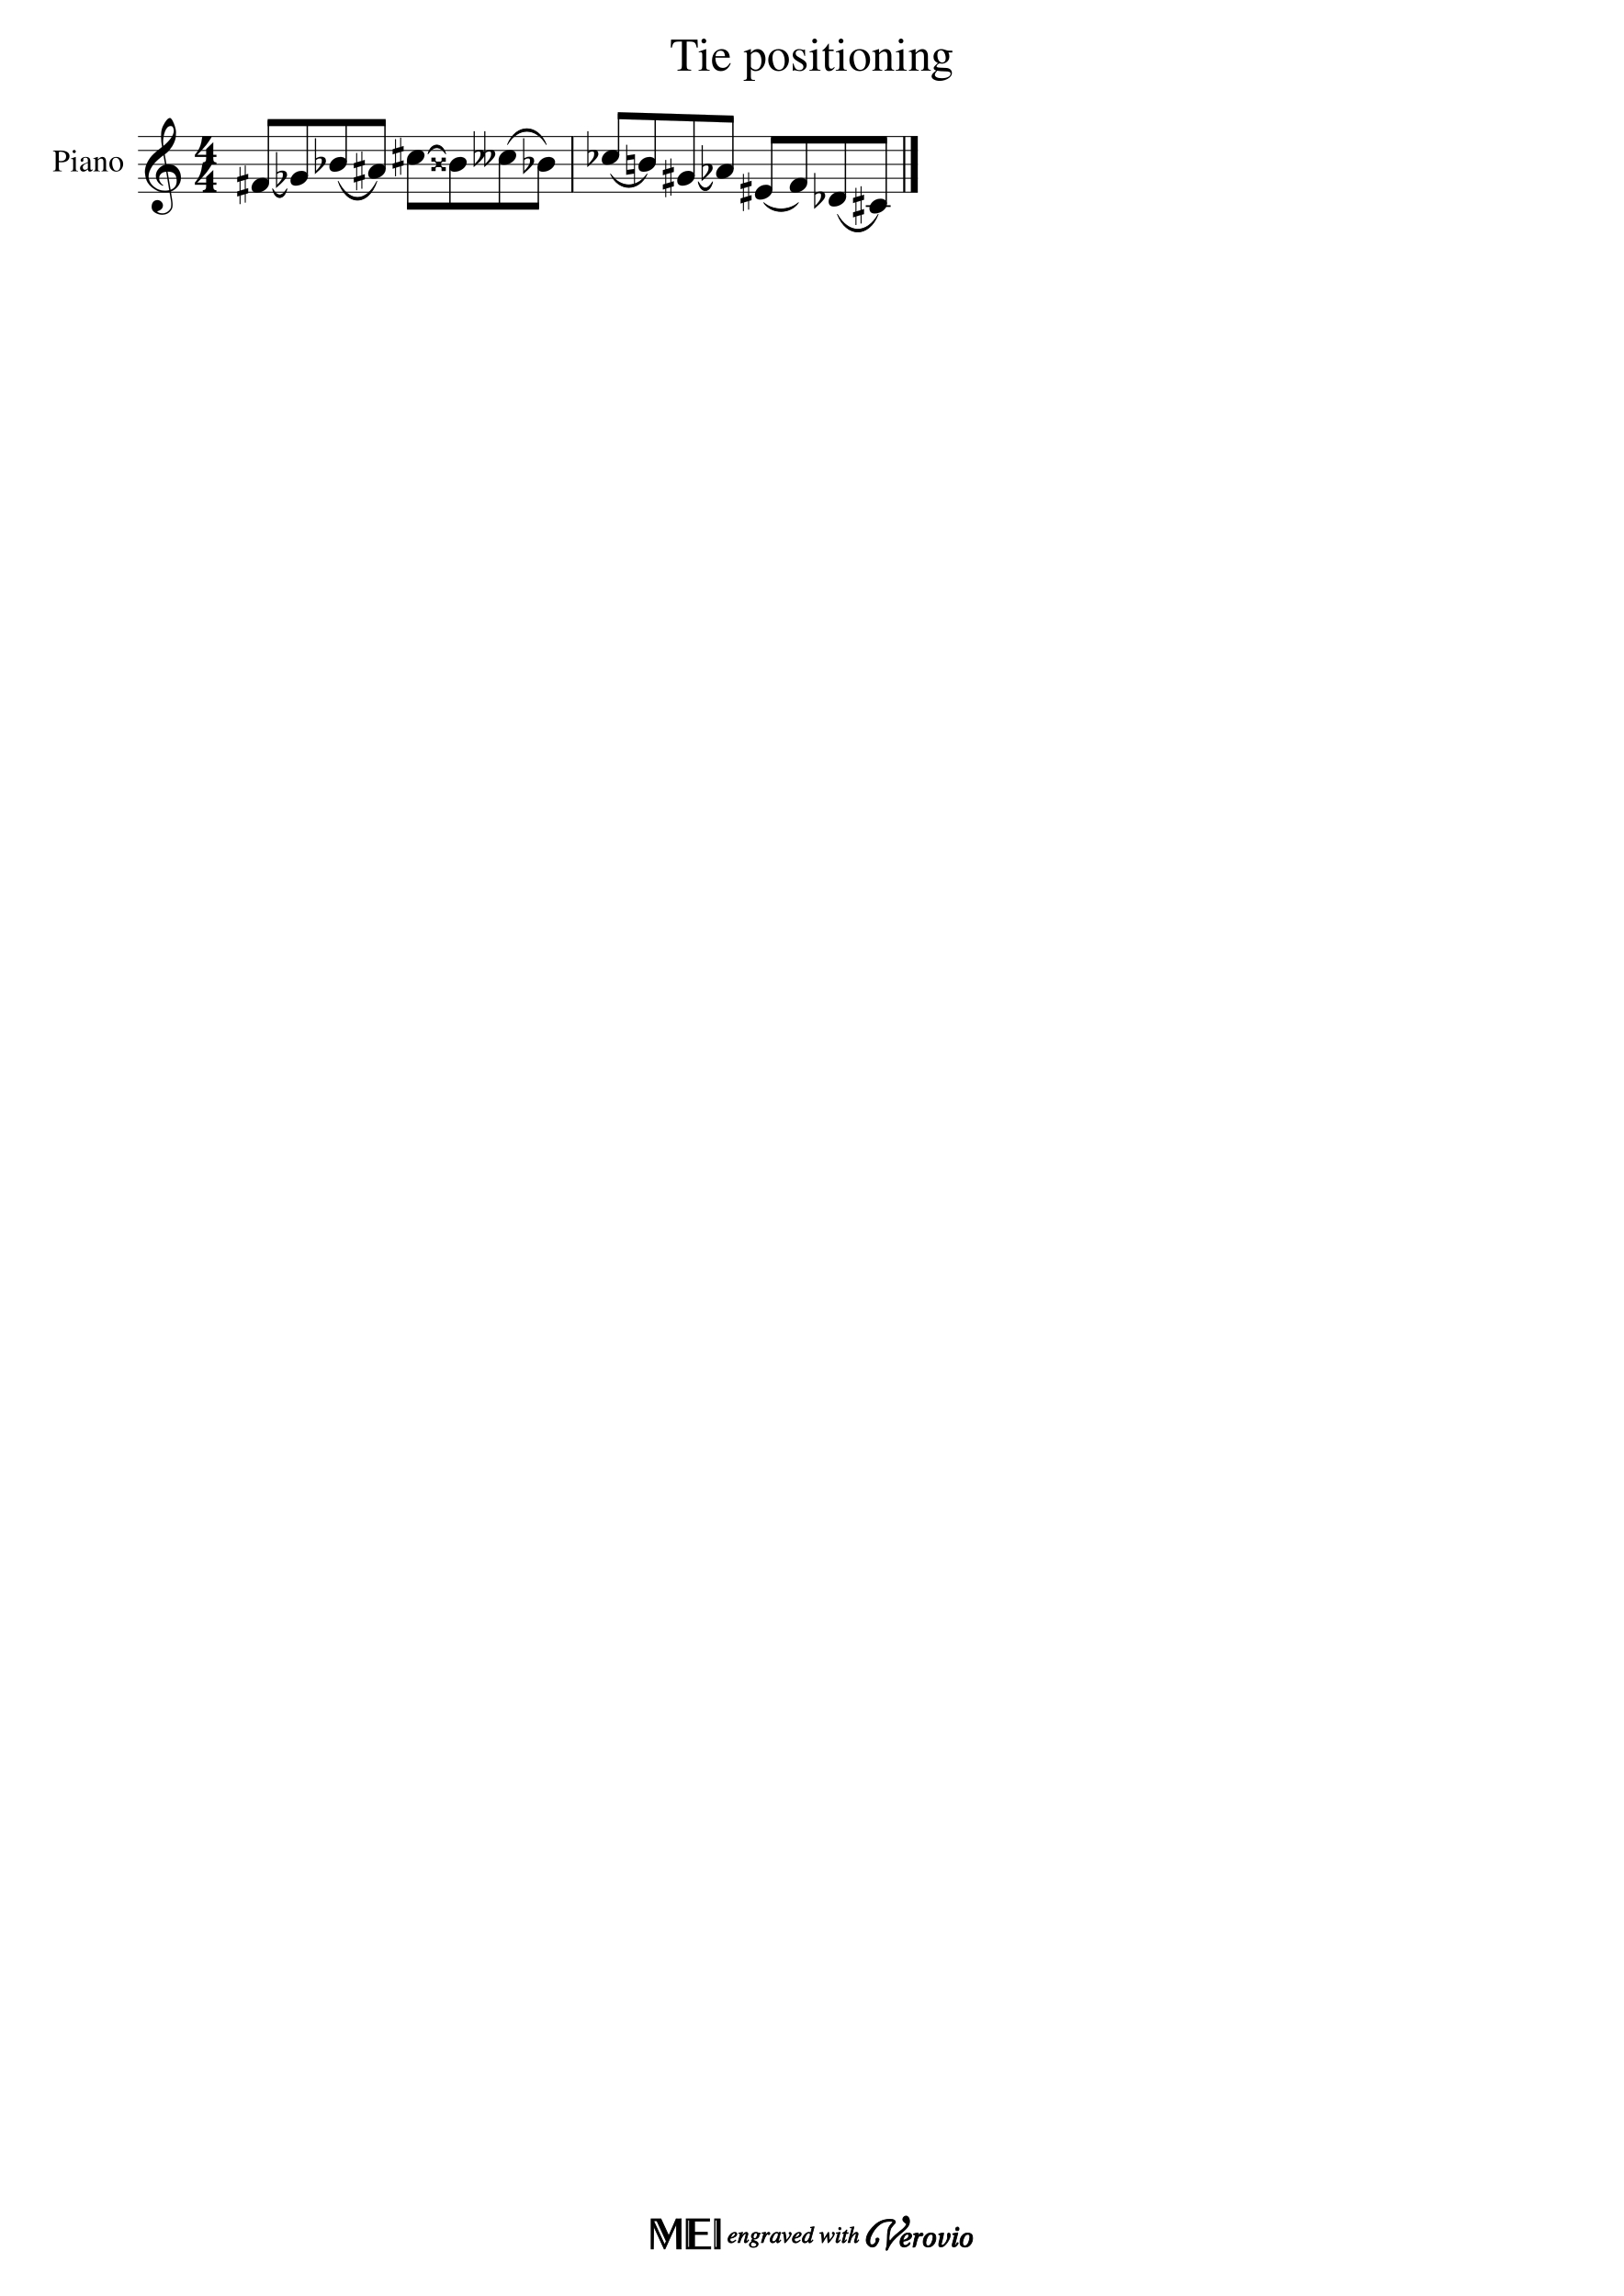
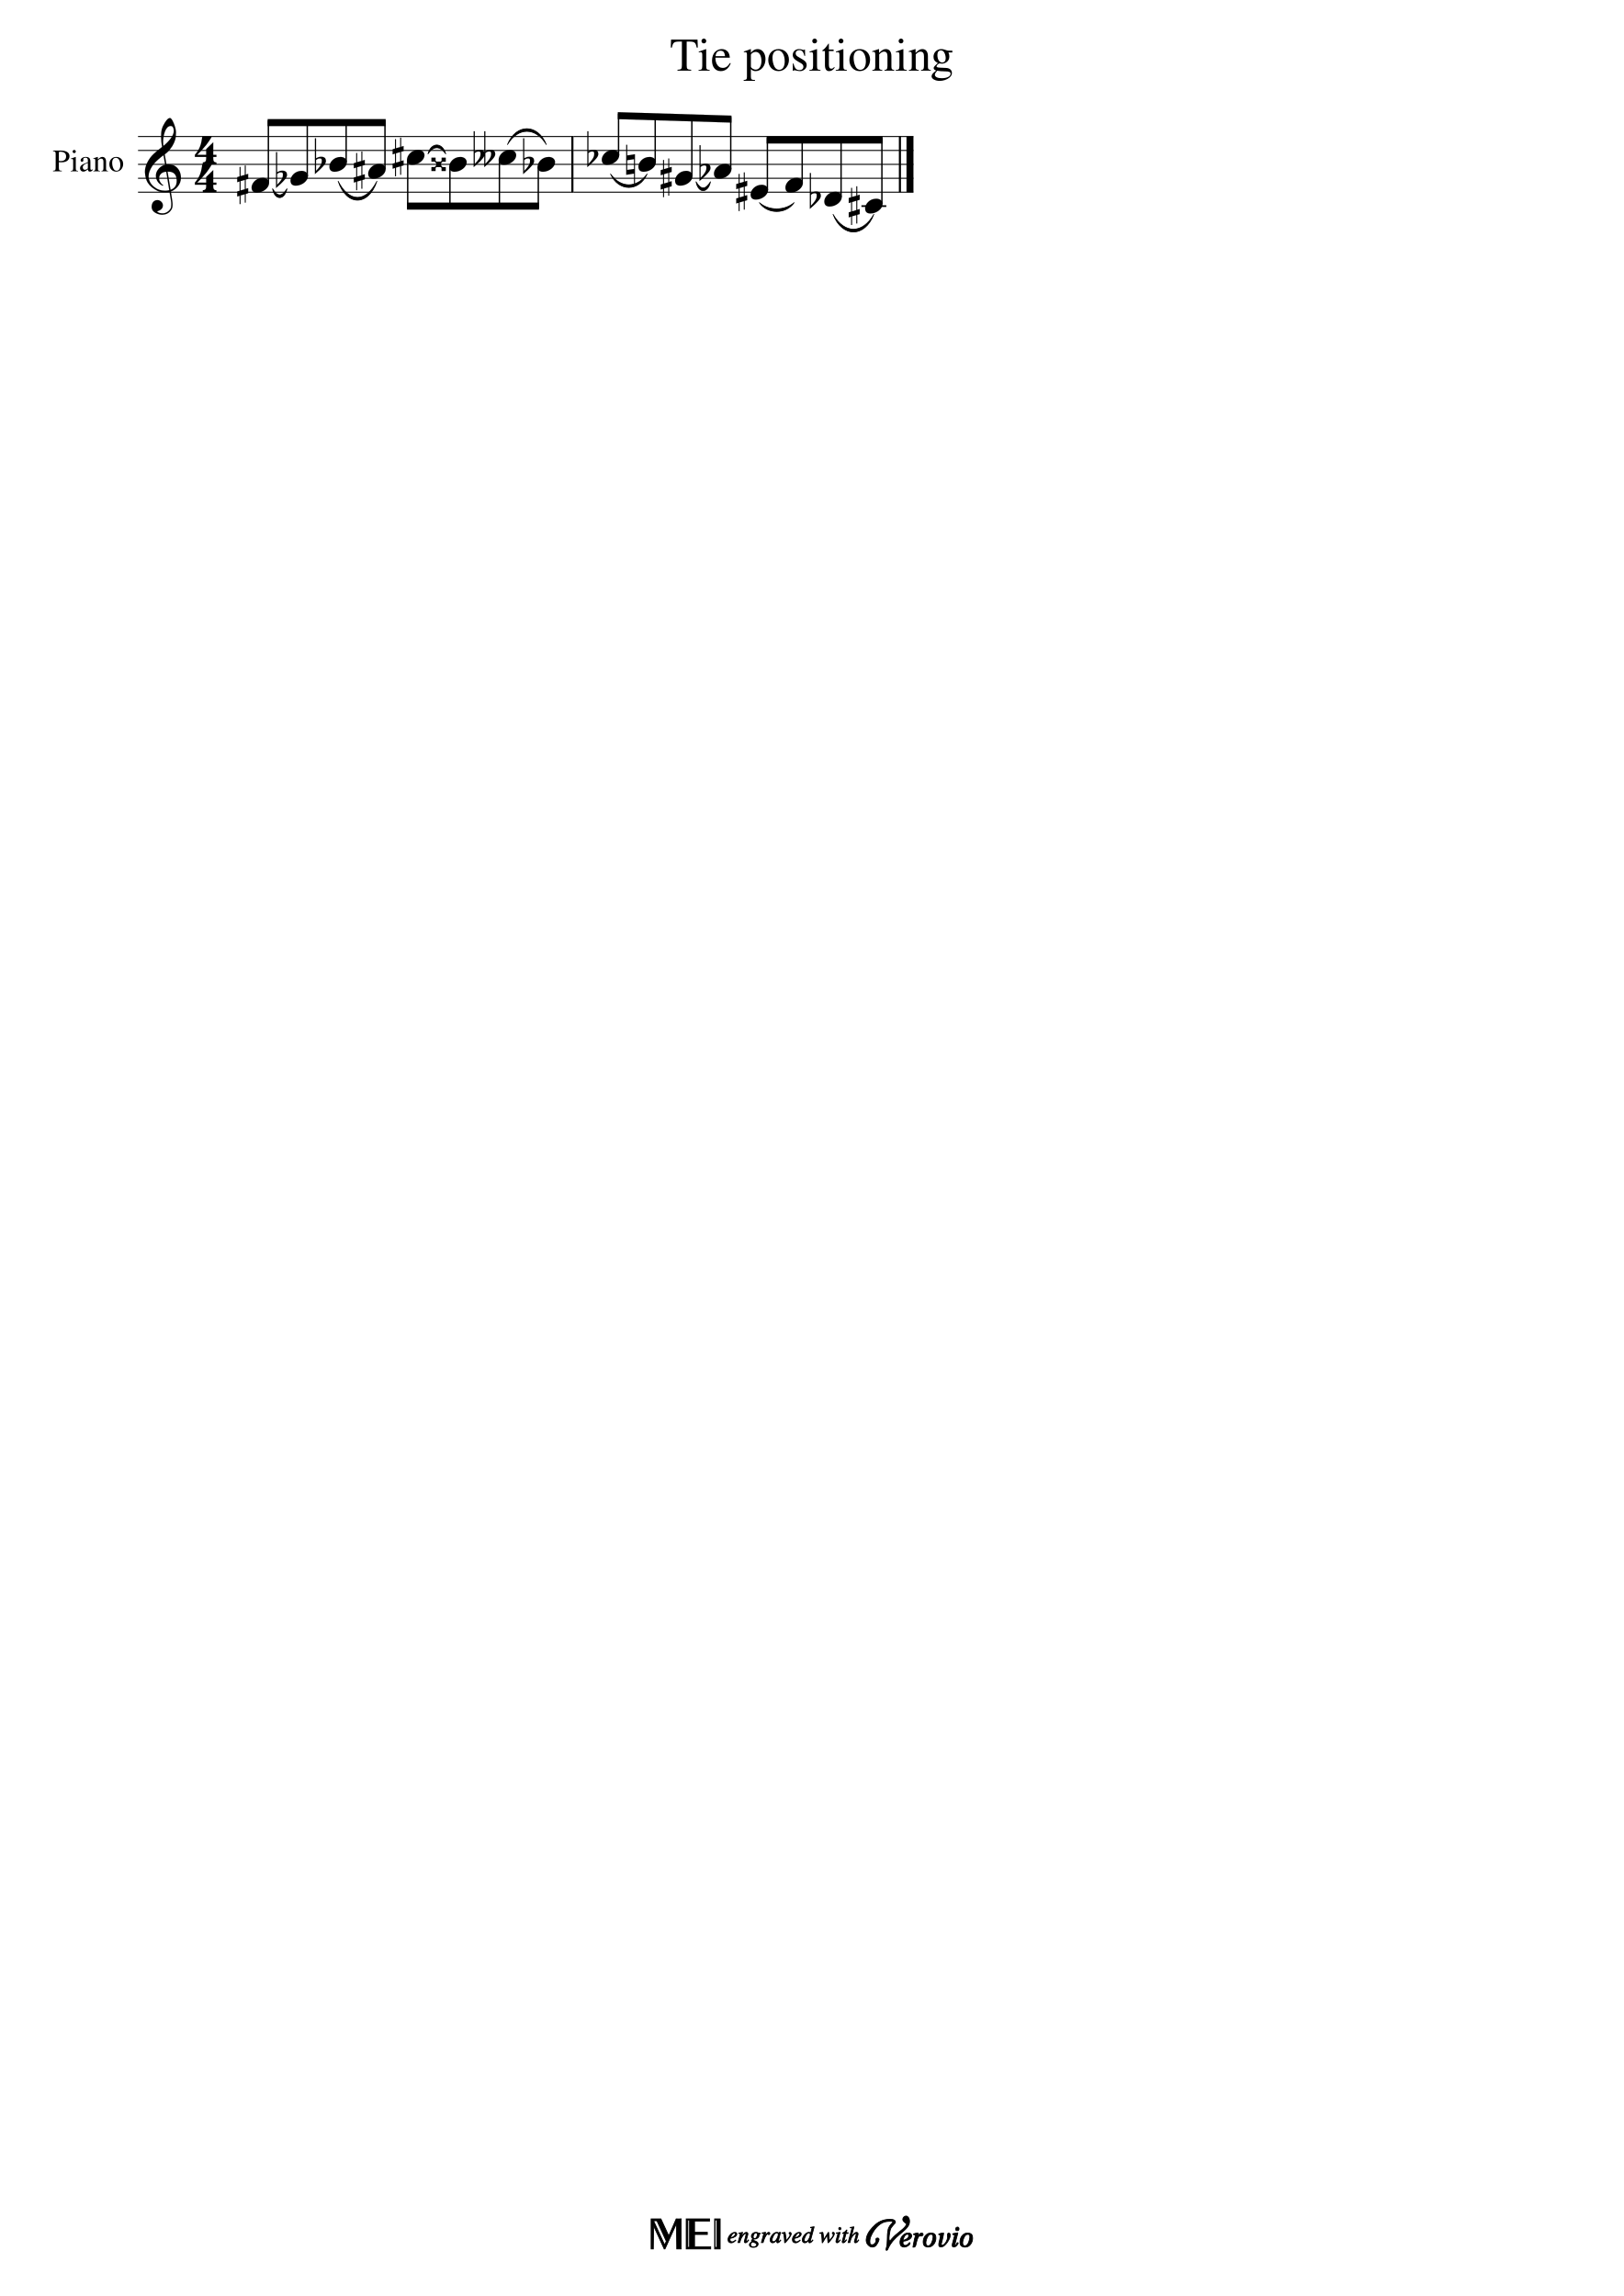
<svg xmlns="http://www.w3.org/2000/svg" xmlns:xlink="http://www.w3.org/1999/xlink" width="2100px" height="2970px" version="1.1" overflow="visible" id="docid">
  <defs>
    <g id="E050-docid">
      <path transform="scale(1,-1)" d="M441 -245c-23 -4 -48 -6 -76 -6c-59 0 -102 7 -130 20c-88 42 -150 93 -187 154c-26 44 -43 103 -48 176c0 6 -1 13 -1 19c0 54 15 111 45 170c29 57 65 106 110 148s96 85 153 127c-3 16 -8 46 -13 92c-4 43 -5 73 -5 89c0 117 16 172 69 257c34 54 64 82 89 82 c21 0 43 -30 69 -92s39 -115 41 -159v-15c0 -109 -21 -162 -67 -241c-13 -20 -63 -90 -98 -118c-13 -9 -25 -19 -37 -29l31 -181c8 1 18 2 28 2c58 0 102 -12 133 -35c59 -43 92 -104 98 -184c1 -7 1 -15 1 -22c0 -123 -87 -209 -181 -248c8 -57 17 -110 25 -162 c5 -31 6 -58 6 -80c0 -30 -5 -53 -14 -70c-35 -64 -88 -99 -158 -103c-5 0 -11 -1 -16 -1c-37 0 -72 10 -108 27c-50 24 -77 59 -80 105v11c0 29 7 55 20 76c18 28 45 42 79 44h6c49 0 93 -42 97 -87v-9c0 -51 -34 -86 -105 -106c17 -24 51 -36 102 -36c62 0 116 43 140 85 c9 16 13 41 13 74c0 20 -1 42 -5 67c-8 53 -18 106 -26 159zM461 939c-95 0 -135 -175 -135 -286c0 -24 2 -48 5 -71c50 39 92 82 127 128c40 53 60 100 60 140v8c-4 53 -22 81 -55 81h-2zM406 119l54 -326c73 25 110 78 110 161c0 7 0 15 -1 23c-7 95 -57 142 -151 142h-12 zM382 117c-72 -2 -128 -47 -128 -120v-7c2 -46 43 -99 75 -115c-3 -2 -7 -5 -10 -10c-70 33 -116 88 -123 172v11c0 68 44 126 88 159c23 17 49 29 78 36l-29 170c-21 -13 -52 -37 -92 -73c-50 -44 -86 -84 -109 -119c-45 -69 -67 -130 -67 -182v-13c5 -68 35 -127 93 -176 s125 -73 203 -73c25 0 50 3 75 9c-19 111 -36 221 -54 331z" />
    </g>
    <g id="E084-docid">
      <path transform="scale(1,-1)" d="M20 -78c84 97 114 180 134 329h170c-13 -32 -82 -132 -99 -151l-84 -97c-33 -36 -59 -63 -80 -81h162v102l127 123v-225h57v-39h-57v-34c0 -43 19 -65 57 -65v-34h-244v36c48 0 60 26 60 70v27h-203v39z" />
    </g>
    <g id="E0A4-docid">
      <path transform="scale(1,-1)" d="M0 -39c0 68 73 172 200 172c66 0 114 -37 114 -95c0 -84 -106 -171 -218 -171c-64 0 -96 30 -96 94z" />
    </g>
    <g id="E262-docid">
      <path transform="scale(1,-1)" d="M136 186v169h17v-164l44 14v-91l-44 -14v-165l44 12v-91l-44 -13v-155h-17v150l-76 -22v-155h-17v149l-43 -13v90l43 14v167l-43 -14v92l43 13v169h17v-163zM60 73v-167l76 22v168z" />
    </g>
    <g id="E260-docid">
      <path transform="scale(1,-1)" d="M20 110c32 16 54 27 93 27c26 0 35 -3 54 -13c13 -7 24 -20 27 -38l4 -25c0 -28 -16 -57 -45 -89c-23 -25 -39 -44 -65 -68l-88 -79v644h20v-359zM90 106c-32 0 -48 -10 -70 -29v-194c31 31 54 59 71 84c21 32 32 59 32 84c0 9 1 16 1 20c0 14 -3 21 -11 30l-8 3z" />
    </g>
    <g id="E263-docid">
      <path transform="scale(1,-1)" d="M0 120h74v-54l15 -17h79l15 16v55h74v-72h-59l-25 -28v-38l25 -32h59v-70h-75v55l-14 15h-80l-14 -15v-55h-74v72h60l26 30v38l-28 29h-58v71z" />
    </g>
    <g id="E264-docid">
      <path transform="scale(1,-1)" d="M280 106c-32 0 -48 -10 -70 -29v-194c31 31 54 59 71 84c21 32 32 59 32 84c1 9 1 16 1 20c0 14 -3 21 -11 30l-8 3zM113 137c38 0 65 -13 77 -41v373h20v-359c32 16 54 27 93 27c26 0 35 -3 54 -13c13 -7 24 -20 27 -38l4 -25c0 -28 -16 -57 -45 -89 c-23 -25 -39 -44 -65 -68l-88 -79v199c-12 -28 -46 -63 -67 -87c-9 -11 -21 -22 -35 -33l-88 -79v644h20v-359c32 16 54 27 93 27zM90 106c-32 0 -48 -10 -70 -29v-194c31 31 54 59 71 84c21 32 32 59 32 84c1 9 1 16 1 20c0 14 -3 21 -11 30l-8 3z" />
    </g>
    <g id="E261-docid">
      <path transform="scale(1,-1)" d="M0 -188v539h18v-191l139 22v-533h-17v186zM18 -100l122 17v176l-122 -19v-174z" />
    </g>
  </defs>
  <style type="text/css">#docid g.ending, #docid g.fing, #docid g.reh, #docid g.tempo {font-weight:bold;}#docid g.dir, #docid g.dynam, #docid g.mNum {font-style:italic;}#docid g.label {font-weight:normal;}#docid ellipse, #docid path, #docid polygon, #docid polyline, #docid rect {stroke:currentColor}</style>
  <svg class="definition-scale" color="black" font-family="Times, serif" viewBox="0 0 21000 29700">
    <g class="page-margin" transform="translate(500, 500)">
      <g id="iJ6YNS9" class="mdiv pageMilestone" />
      <g id="j6ERYJ7" class="score pageMilestone" />
      <g id="a1V2USSK" class="system">
        <g id="cJSUZ0B" class="label">
          <text x="1105" y="1716" text-anchor="end" font-size="0px">
            <tspan id="eOSR17D" class="text">
              <tspan font-size="405px">Piano</tspan>
            </tspan>
          </text>
        </g>
        <g id="c1IY1N0S" class="section systemMilestone" />
        <g id="t17CCI2Q" class="measure">
          <g id="u14YPAFV" class="staff">
            <path d="M1285 1266 L6916 1266" stroke-width="13" />
            <path d="M1285 1446 L6916 1446" stroke-width="13" />
            <path d="M1285 1626 L6916 1626" stroke-width="13" />
            <path d="M1285 1806 L6916 1806" stroke-width="13" />
            <path d="M1285 1986 L6916 1986" stroke-width="13" />
            <g id="q1F9ZY11" class="clef">
              <use xlink:href="#E050-docid" transform="translate(1375, 1806) scale(0.72, 0.72)" />
            </g>
            <g id="s12QRBAF" class="keySig" />
            <g id="u1MQLBW6" class="meterSig">
              <use xlink:href="#E084-docid" transform="translate(2006, 1446) scale(0.72, 0.72)" />
              <use xlink:href="#E084-docid" transform="translate(2006, 1806) scale(0.72, 0.72)" />
            </g>
            <g id="v1G2UCBM" class="layer">
              <g id="w1I5DK26" class="beam">
                <polygon points="2962,1041 4488,1041 4488,1131 2962,1131" />
                <g id="n2p0" class="note">
                  <g class="notehead">
                    <use xlink:href="#E0A4-docid" transform="translate(2754, 1896) scale(0.72, 0.72)" />
                  </g>
                  <g id="nDW87ZK" class="stem">
                    <path d="M2971 1868 L2971 1059" stroke-width="18" />
                  </g>
                  <g id="y16753K6" class="accid">
                    <use xlink:href="#E262-docid" transform="translate(2568, 1896) scale(0.72, 0.72)" />
                  </g>
                </g>
                <g id="n15j" class="note">
                  <g class="notehead">
                    <use xlink:href="#E0A4-docid" transform="translate(3257, 1806) scale(0.72, 0.72)" />
                  </g>
                  <g id="o1QUDUF9" class="stem">
                    <path d="M3474 1778 L3474 1059" stroke-width="18" />
                  </g>
                  <g id="a12WP67W" class="accid">
                    <use xlink:href="#E260-docid" transform="translate(3070, 1806) scale(0.72, 0.72)" />
                  </g>
                </g>
                <g id="new4" class="note">
                  <g class="notehead">
                    <use xlink:href="#E0A4-docid" transform="translate(3760, 1626) scale(0.72, 0.72)" />
                  </g>
                  <g id="p1YCXJ73" class="stem">
                    <path d="M3977 1598 L3977 1059" stroke-width="18" />
                  </g>
                  <g id="cNFAQML" class="accid">
                    <use xlink:href="#E260-docid" transform="translate(3573, 1626) scale(0.72, 0.72)" />
                  </g>
                </g>
                <g id="n61h" class="note">
                  <g class="notehead">
                    <use xlink:href="#E0A4-docid" transform="translate(4262, 1716) scale(0.72, 0.72)" />
                  </g>
                  <g id="q1XPOA9B" class="stem">
                    <path d="M4479 1688 L4479 1059" stroke-width="18" />
                  </g>
                  <g id="e36A7UB" class="accid">
                    <use xlink:href="#E262-docid" transform="translate(4076, 1716) scale(0.72, 0.72)" />
                  </g>
                </g>
              </g>
              <g id="fW4SW7P" class="beam">
                <polygon points="4764,2211 6471,2211 6471,2121 4764,2121" />
                <g id="n3xc" class="note">
                  <g class="notehead">
                    <use xlink:href="#E0A4-docid" transform="translate(4764, 1536) scale(0.72, 0.72)" />
                  </g>
                  <g id="rG2INEF" class="stem">
                    <path d="M4773 1564 L4773 2193" stroke-width="18" />
                  </g>
                  <g id="h11BYRB0" class="accid">
                    <use xlink:href="#E262-docid" transform="translate(4578, 1536) scale(0.72, 0.72)" />
                  </g>
                </g>
                <g id="nb1n" class="note">
                  <g class="notehead">
                    <use xlink:href="#E0A4-docid" transform="translate(5310, 1626) scale(0.72, 0.72)" />
                  </g>
                  <g id="sDC845L" class="stem">
                    <path d="M5319 1654 L5319 2193" stroke-width="18" />
                  </g>
                  <g id="j180F7IU" class="accid">
                    <use xlink:href="#E263-docid" transform="translate(5080, 1626) scale(0.72, 0.72)" />
                  </g>
                </g>
                <g id="negv" class="note">
                  <g class="notehead">
                    <use xlink:href="#E0A4-docid" transform="translate(5950, 1536) scale(0.72, 0.72)" />
                  </g>
                  <g id="t1W416P4" class="stem">
                    <path d="M5959 1564 L5959 2193" stroke-width="18" />
                  </g>
                  <g id="l168SLSU" class="accid">
                    <use xlink:href="#E264-docid" transform="translate(5626, 1536) scale(0.72, 0.72)" />
                  </g>
                </g>
                <g id="njs2" class="note">
                  <g class="notehead">
                    <use xlink:href="#E0A4-docid" transform="translate(6453, 1626) scale(0.72, 0.72)" />
                  </g>
                  <g id="u1N7W5D7" class="stem">
                    <path d="M6462 1654 L6462 2193" stroke-width="18" />
                  </g>
                  <g id="n3L1BSY" class="accid">
                    <use xlink:href="#E260-docid" transform="translate(6266, 1626) scale(0.72, 0.72)" />
                  </g>
                </g>
              </g>
            </g>
          </g>
          <g id="oYFJ0C6" class="tie">
            <path d="M3025,1941 C3088,2047 3147,2047 3212,1941 C3179,2095 3054,2095 3025,1941" stroke-width="9" stroke-linecap="round" stroke-linejoin="round" />
          </g>
          <g id="p6KLLMO" class="tie">
            <path d="M3873,1844 C4014,2123 4233,2123 4375,1844 C4265,2171 3982,2171 3873,1844" stroke-width="9" stroke-linecap="round" stroke-linejoin="round" />
          </g>
          <g id="q4CA8UL" class="tie">
            <path d="M5035,1491 C5076,1337 5222,1337 5265,1491 C5190,1385 5108,1385 5035,1491" stroke-width="9" stroke-linecap="round" stroke-linejoin="round" />
          </g>
          <g id="r10DL3CR" class="tie">
            <path d="M6063,1370 C6174,1096 6454,1096 6566,1370 C6426,1142 6202,1142 6063,1370" stroke-width="9" stroke-linecap="round" stroke-linejoin="round" />
          </g>
          <g id="s1PQPUF4" class="barLine">
            <path d="M6903 1266 L6903 1986" stroke-width="27" />
          </g>
        </g>
        <g id="i123OHXR" class="measure">
          <g id="jQFEFEK" class="staff">
-             <path d="M6916 1266 L11370 1266" stroke-width="13" />
-             <path d="M6916 1446 L11370 1446" stroke-width="13" />
-             <path d="M6916 1626 L11370 1626" stroke-width="13" />
-             <path d="M6916 1806 L11370 1806" stroke-width="13" />
-             <path d="M6916 1986 L11370 1986" stroke-width="13" />
+             <path d="M6916 1266 L11314 1266" stroke-width="13" />
+             <path d="M6916 1446 L11314 1446" stroke-width="13" />
+             <path d="M6916 1626 L11314 1626" stroke-width="13" />
+             <path d="M6916 1806 L11314 1806" stroke-width="13" />
+             <path d="M6916 1986 L11314 1986" stroke-width="13" />
            <g class="ledgerLines below">
-               <path d="M10697 2166 L11019 2166" stroke-width="22" />
+               <path d="M10641 2166 L10963 2166" stroke-width="22" />
            </g>
            <g id="kOVASEE" class="layer">
              <g id="l1I7OPR1" class="beam">
-                 <polygon points="7491,951 8988,996 8988,1086 7491,1041" />
+                 <polygon points="7491,951 8960,996 8960,1086 7491,1041" />
                <g id="no73" class="note">
                  <g class="notehead">
                    <use xlink:href="#E0A4-docid" transform="translate(7283, 1536) scale(0.72, 0.72)" />
                  </g>
                  <g id="vOSZ00" class="stem">
                    <path d="M7500 1508 L7500 969" stroke-width="18" />
                  </g>
                  <g id="n2N7U24" class="accid">
                    <use xlink:href="#E260-docid" transform="translate(7096, 1536) scale(0.72, 0.72)" />
                  </g>
                </g>
                <g id="nc7y" class="note">
                  <g class="notehead">
                    <use xlink:href="#E0A4-docid" transform="translate(7757, 1626) scale(0.72, 0.72)" />
                  </g>
                  <g id="w1AY2QDY" class="stem">
                    <path d="M7974 1598 L7974 984" stroke-width="18" />
                  </g>
                  <g id="p1AX0ZDE" class="accid">
                    <use xlink:href="#E261-docid" transform="translate(7599, 1626) scale(0.72, 0.72)" />
                  </g>
                </g>
                <g id="nod0" class="note">
                  <g class="notehead">
-                     <use xlink:href="#E0A4-docid" transform="translate(8259, 1806) scale(0.72, 0.72)" />
+                     <use xlink:href="#E0A4-docid" transform="translate(8231, 1806) scale(0.72, 0.72)" />
                  </g>
                  <g id="xSD1YHA" class="stem">
-                     <path d="M8476 1778 L8476 999" stroke-width="18" />
+                     <path d="M8448 1778 L8448 999" stroke-width="18" />
                  </g>
                  <g id="rJ8GLXL" class="accid">
-                     <use xlink:href="#E262-docid" transform="translate(8073, 1806) scale(0.72, 0.72)" />
+                     <use xlink:href="#E262-docid" transform="translate(8045, 1806) scale(0.72, 0.72)" />
                  </g>
                </g>
                <g id="nnr4" class="note">
                  <g class="notehead">
-                     <use xlink:href="#E0A4-docid" transform="translate(8762, 1716) scale(0.72, 0.72)" />
+                     <use xlink:href="#E0A4-docid" transform="translate(8734, 1716) scale(0.72, 0.72)" />
                  </g>
                  <g id="y17DXS56" class="stem">
-                     <path d="M8979 1688 L8979 1014" stroke-width="18" />
+                     <path d="M8951 1688 L8951 1014" stroke-width="18" />
                  </g>
                  <g id="t1YD0KSR" class="accid">
-                     <use xlink:href="#E260-docid" transform="translate(8575, 1716) scale(0.72, 0.72)" />
+                     <use xlink:href="#E260-docid" transform="translate(8547, 1716) scale(0.72, 0.72)" />
                  </g>
                </g>
              </g>
              <g id="u1XWY667" class="beam">
-                 <polygon points="9472,1266 10971,1266 10971,1356 9472,1356" />
+                 <polygon points="9416,1266 10915,1266 10915,1356 9416,1356" />
                <g id="n802" class="note">
                  <g class="notehead">
-                     <use xlink:href="#E0A4-docid" transform="translate(9264, 1986) scale(0.72, 0.72)" />
+                     <use xlink:href="#E0A4-docid" transform="translate(9208, 1986) scale(0.72, 0.72)" />
                  </g>
                  <g id="z126H5TI" class="stem">
-                     <path d="M9481 1958 L9481 1284" stroke-width="18" />
+                     <path d="M9425 1958 L9425 1284" stroke-width="18" />
                  </g>
                  <g id="wK8FJ60" class="accid">
-                     <use xlink:href="#E262-docid" transform="translate(9078, 1986) scale(0.72, 0.72)" />
+                     <use xlink:href="#E262-docid" transform="translate(9022, 1986) scale(0.72, 0.72)" />
                  </g>
                </g>
                <g id="n282" class="note">
                  <g class="notehead">
-                     <use xlink:href="#E0A4-docid" transform="translate(9714, 1896) scale(0.72, 0.72)" />
+                     <use xlink:href="#E0A4-docid" transform="translate(9658, 1896) scale(0.72, 0.72)" />
                  </g>
                  <g id="a1YELUCK" class="stem">
-                     <path d="M9931 1868 L9931 1284" stroke-width="18" />
+                     <path d="M9875 1868 L9875 1284" stroke-width="18" />
                  </g>
                </g>
                <g id="nl46" class="note">
                  <g class="notehead">
-                     <use xlink:href="#E0A4-docid" transform="translate(10217, 2076) scale(0.72, 0.72)" />
+                     <use xlink:href="#E0A4-docid" transform="translate(10161, 2076) scale(0.72, 0.72)" />
                  </g>
                  <g id="b5BYNI2" class="stem">
-                     <path d="M10434 2048 L10434 1284" stroke-width="18" />
+                     <path d="M10378 2048 L10378 1284" stroke-width="18" />
                  </g>
                  <g id="z1M5W8JL" class="accid">
-                     <use xlink:href="#E260-docid" transform="translate(10030, 2076) scale(0.72, 0.72)" />
+                     <use xlink:href="#E260-docid" transform="translate(9974, 2076) scale(0.72, 0.72)" />
                  </g>
                </g>
                <g id="nn2y" class="note">
                  <g class="notehead">
-                     <use xlink:href="#E0A4-docid" transform="translate(10745, 2166) scale(0.72, 0.72)" />
+                     <use xlink:href="#E0A4-docid" transform="translate(10689, 2166) scale(0.72, 0.72)" />
                  </g>
                  <g id="cI6BH23" class="stem">
-                     <path d="M10962 2138 L10962 1284" stroke-width="18" />
+                     <path d="M10906 2138 L10906 1284" stroke-width="18" />
                  </g>
                  <g id="bGR56S9" class="accid">
-                     <use xlink:href="#E262-docid" transform="translate(10533, 2166) scale(0.72, 0.72)" />
+                     <use xlink:href="#E262-docid" transform="translate(10477, 2166) scale(0.72, 0.72)" />
                  </g>
                </g>
              </g>
            </g>
          </g>
          <g id="c10PAP45" class="tie">
            <path d="M7396,1750 C7528,1937 7737,1937 7870,1750 C7765,1983 7500,1983 7396,1750" stroke-width="9" stroke-linecap="round" stroke-linejoin="round" />
          </g>
          <g id="dPPZBXY" class="tie">
-             <path d="M8530,1851 C8593,1957 8652,1957 8717,1851 C8684,2005 8559,2005 8530,1851" stroke-width="9" stroke-linecap="round" stroke-linejoin="round" />
+             <path d="M8502,1851 C8565,1957 8624,1957 8689,1851 C8656,2005 8531,2005 8502,1851" stroke-width="9" stroke-linecap="round" stroke-linejoin="round" />
          </g>
          <g id="e6C4ZMJ" class="tie">
-             <path d="M9377,2121 C9499,2228 9703,2228 9827,2121 C9723,2274 9479,2274 9377,2121" stroke-width="9" stroke-linecap="round" stroke-linejoin="round" />
+             <path d="M9321,2121 C9443,2228 9647,2228 9771,2121 C9667,2274 9423,2274 9321,2121" stroke-width="9" stroke-linecap="round" stroke-linejoin="round" />
          </g>
          <g id="fA9N9Z2" class="tie">
-             <path d="M10330,2272 C10477,2529 10711,2529 10858,2272 C10741,2577 10447,2577 10330,2272" stroke-width="9" stroke-linecap="round" stroke-linejoin="round" />
+             <path d="M10274,2272 C10421,2529 10655,2529 10802,2272 C10685,2577 10391,2577 10274,2272" stroke-width="9" stroke-linecap="round" stroke-linejoin="round" />
          </g>
          <g id="h1WRIV4E" class="barLine">
-             <path d="M11195 1266 L11195 1986" stroke-width="27" />
-             <path d="M11325 1266 L11325 1986" stroke-width="90" />
+             <path d="M11139 1266 L11139 1986" stroke-width="27" />
+             <path d="M11269 1266 L11269 1986" stroke-width="90" />
          </g>
        </g>
        <g id="p1CAQXBX" class="systemMilestoneEnd c1IY1N0S" />
      </g>
      <g id="qEDENPO" class="pageMilestoneEnd j6ERYJ7" />
      <g id="rUNE3HG" class="pageMilestoneEnd iJ6YNS9" />
      <g id="y1NKD124" class="pgHead autogenerated">
        <text font-size="0px">
          <tspan id="z1K4OJSQ" class="rend" x="10000" y="414" text-anchor="middle">
            <tspan id="aRA8GUK" class="rend">
              <tspan id="b1AYFJ9P" class="text">
                <tspan font-size="607px">Tie positioning</tspan>
              </tspan>
            </tspan>
          </tspan>
        </text>
      </g>
      <g id="s1SW5LIP" class="pgFoot autogenerated">
        <g id="tPEE0OP" class="fig">
          <g class="svg" transform="translate(7750, 28099) scale(10, 10)">
            <g>
              <path fill="#000000" d="M 17.113,49.265 V 10.368 h 12.697 c 3.289,7.337 6.713,14.61 10.127,21.889 3.42,-7.485 6.256,-14.205 9.589,-21.91 2.436,0.104 4.317,0.085 6.484,-0.058 V 49.264 H 50.274 C 50.145,38.356 50.016,27.448 49.887,16.54 45.003,27.315 39.967,38.434 35.084,49.209 34.679,49.344 34.427,49.136 34.022,49.271 29.466,39.331 24.91,29.391 20.354,19.451 20.224,29.389 20.095,39.327 19.965,49.264 H 17.113 Z M 36.754,39.325 C 32.721,30.513 28.688,21.701 24.655,12.889 22.531,12.751 22.657,12.71 20.714,12.814 v 0.966 c 4.613,9.998 9.609,20.749 13.873,30.082 0.722,-1.513 1.445,-3.025 2.167,-4.538 z m 25.738,9.94 c 0,-12.966 0,-25.931 0,-38.897 10.084,0 20.169,0 30.253,0 0,0.96 0,1.921 0,2.881 -6.483,0 -12.966,0 -19.448,0 0,4.802 0,9.604 0,14.406 5.522,0 11.045,0 16.567,0 0,0.96 0,1.921 0,2.881 -5.522,0 -11.045,0 -16.567,0 0,5.282 0,10.565 0,15.847 6.963,0 13.926,0 20.889,0 0,0.96 0,1.921 0,2.881 -10.565,0 -21.129,0 -31.694,0 z m 4.322,-2.161 c 0,-11.765 0,-23.53 0,-35.295 -0.72,0 -1.441,0 -2.161,0 0,11.765 0,23.53 0,35.295 0.72,0 1.441,0 2.161,0 z m 32.414,2.161 c 0,-12.966 0,-25.931 0,-38.897 2.401,0 4.802,0 7.203,0 0,12.966 0,25.931 0,38.897 -2.401,0 -4.802,0 -7.203,0 z m 2.881,-2.161 c 0,-11.765 0,-23.53 0,-35.295 -0.72,0 -1.441,0 -2.161,0 0,11.765 0,23.53 0,35.295 0.72,0 1.441,0 2.161,0 z" />
              <path fill="#000000" d="m 346.3,6.7 c -3.1,0.5 -4.9,4.4 -2.7,6.8 1.2,1.4 2.7,2.4 4.1,3.5 -2.4,5.3 -7.7,8.3 -11.9,12.1 -3.7,2.8 -7,6.2 -9.7,9.9 -2.2,-0.8 -0.915,-7.719 -0.627,-9.5 0.288,-1.781 0.727,-6.4 2.927,-8.7 1.3,-1.9 3,-3.5 4.5,-5.2 1.2,-3.4 -3.2,-4.9 -5.8,-4.6 -7.3,-0.5 -14.6,2 -20,6.8 -5,4.6 -10,10.1 -11.5,17 -0.9,3.5 -0.2,7.5 2.8,9.9 2.5,2.8 7.4,2.9 9.8,-0.2 1.7,-2.3 3.2,-4.8 3.8,-7.6 -0.1,-2.6 -4.4,-2.3 -4.3,0.2 1.2,2.4 -0.9,4.7 -2.7,6.2 -1.7,0.9 -4.7,0.7 -4.8,-1.7 -1,-5.8 2.1,-11.3 5.2,-16.1 4,-5.8 9.8,-11.2 17.2,-11.8 1.6,0 8.1,-1.2 6.8,1.4 -2.8,2.8 -5.6,6.1 -6,10.3 -1.6,7.7 0.1,15.7 -2.3,23.2 -1.1,3.9 2,2.6 2.5,0.2 3.3,-7.4 8.9,-13.4 15.1,-18.5 4.2,-3.9 9.5,-7.1 11.9,-12.6 1.3,-3.6 1.2,-9 -2.7,-10.9 -0.504,-0.177 -1.07,-0.165 -1.6,-0.1 z m 66,14.5 c -2,0.8 -1.8,4.9 0.8,4.4 3.4,0.4 2.9,-6.2 -0.8,-4.4 z m 0.6,7.3 c -1.3,0.5 -7.6,0.5 -5.4,2.2 4,-0.3 0.7,4.5 0.6,6.7 -0.4,2.9 -2.4,5.9 -1.2,8.8 2.7,1.7 5.6,-0.8 6.8,-3.2 1.6,-1.4 -0.5,-3 -1.2,-0.9 -0.4,0.8 -2.4,3.5 -2.6,1.8 1.1,-5 2.7,-9.9 3.9,-14.9 l -0.1,-0.5 h -0.9 z m -65.1,0.2 c -6.5,1.6 -10.5,9.5 -8.2,15.7 2.1,3.4 7.4,2.9 10.1,0.4 2,-0.2 3.6,-5.3 1,-3.4 -1.4,2 -4,4.2 -6.5,2.8 -2.2,-1.9 -1.9,-5.7 1.7,-5.3 3.1,-0.9 6.9,-2.1 8.1,-5.5 0.9,-2.7 -1.6,-5.2 -4.3,-4.8 h -1.1 -0.7 z m 13.6,0 c -2.2,0 -8.5,1.8 -2.9,2.3 0.9,1.9 -1,4.9 -1.1,7.2 -0.5,2.9 -1.4,5.7 -1.7,8.7 3.7,0.7 3.8,-2.6 4.4,-5.3 0.9,-3.3 1.6,-7 4.1,-9.5 2.4,1.6 6.8,-0.7 3.7,-3.4 -2.9,-0.5 -4.8,2.4 -6.2,4.3 0,-1.2 2.4,-5 -0.2,-4.3 z m 15.8,0 c -6.4,1.3 -9.6,9.1 -7.7,14.9 1.9,4 7.7,3.9 11,1.7 4.1,-3 6,-8.9 4.4,-13.7 -1.3,-3 -4.8,-3.2 -7.6,-3 z m 17,0 c -2.3,0 -8.8,1.9 -3,2.4 0.4,2.5 -1,5.7 -1.4,8.4 -0.7,2.4 -1.8,7.5 2.1,7.2 3.8,-0.1 6.5,-3.5 8.5,-6.3 2,-3.2 4.5,-7 3.3,-10.9 -3.7,-3 -3.6,2.6 -3.1,5.1 -0.7,3.8 -2.7,7.9 -6.2,9.8 -3.6,0.6 -1,-4.3 -0.8,-6.1 0.6,-3.2 1.6,-6.3 1.9,-9.5 h -1.1 z m 30.6,0 c -6.3,1.2 -9.5,8.9 -7.8,14.7 1.5,4 7.2,4.2 10.5,2.4 4.6,-2.8 6.6,-9.3 4.8,-14.3 -1.4,-2.8 -4.8,-3 -7.5,-2.8 z m -75.4,1.7 c 2.1,1.5 0.2,4.7 -1.6,5.7 -1.1,0.4 -5.5,3.4 -4.6,0.7 0.8,-2.7 2.2,-6.2 5.3,-6.6 l 0.9,0.1 z m 30.8,0 c 2.6,1.5 1.3,5.2 0.8,7.6 -0.8,2.7 -1.9,5.9 -4.7,7.1 -5.1,0.8 -4,-5.8 -2.8,-8.8 1,-2.8 3,-6.8 6.7,-5.8 z m 47.1,-0.1 c 2.9,0.7 2,4.7 1.5,6.8 -0.7,3 -1.8,6.7 -5,8 -4.7,0.8 -4,-5.1 -3,-7.9 0.9,-3 2.7,-7.3 6.5,-6.8 z" />
              <g>
                <path d="m 116.566,37.118 q 0,-3.252 2.93,-6.299 2.9,-3.047 5.991,-3.047 1.143,0 1.816,0.527 0.674,0.527 0.674,1.567 0,2.109 -2.476,3.618 -2.461,1.494 -5.186,1.831 l -0.835,0.103 q -0.19,0.601 -0.264,0.967 -0.073,0.352 -0.073,0.894 0,1.289 0.835,2.007 0.85,0.718 2.007,0.718 1.099,0 2.329,-0.732 0.703,-0.425 2.036,-1.523 l 0.381,0.337 q -0.659,0.835 -1.89,1.714 -2.183,1.567 -4.38,1.567 -1.553,0 -2.725,-1.099 -1.172,-1.099 -1.172,-3.149 z m 3.12,-2.358 q 2.798,-0.41 4.556,-1.963 Q 126,31.229 126,29.691 q 0,-0.557 -0.264,-0.879 -0.264,-0.337 -0.776,-0.337 -0.952,0 -1.875,0.82 -0.908,0.806 -1.641,1.831 -0.776,1.201 -1.23,2.3 -0.249,0.586 -0.527,1.333 z" />
                <path d="m 129.472,41 2.534,-9.053 q 0.322,-1.143 0.366,-1.377 0.059,-0.249 0.059,-0.527 0,-0.425 -0.249,-0.659 -0.234,-0.249 -0.938,-0.249 -0.176,0 -0.352,0.029 -0.161,0.015 -0.366,0.044 v -0.498 q 0.952,-0.146 1.348,-0.22 0.41,-0.073 0.879,-0.176 l 2.622,-0.571 q 0.088,0.059 0.117,0.132 l -1.948,6.299 q 1.787,-2.739 2.988,-4.072 2.109,-2.358 3.779,-2.358 0.645,0 1.113,0.249 0.894,0.483 0.894,1.743 0,0.352 -0.073,0.732 -0.073,0.381 -0.19,0.82 l -1.919,7.017 q -0.059,0.22 -0.132,0.542 -0.073,0.308 -0.073,0.439 0,0.22 0.103,0.396 0.103,0.176 0.337,0.176 0.381,0 0.879,-0.439 0.498,-0.454 1.626,-1.919 l 0.425,0.381 q -1.201,1.626 -1.904,2.285 -1.201,1.157 -2.3,1.157 -0.498,0 -0.967,-0.322 -0.454,-0.337 -0.454,-1.201 0,-0.249 0.029,-0.527 0.044,-0.278 0.103,-0.483 l 1.846,-7.119 q 0.146,-0.586 0.19,-0.952 0.059,-0.381 0.059,-0.542 0,-0.352 -0.176,-0.601 -0.161,-0.264 -0.586,-0.264 -1.099,0 -2.769,1.992 -0.981,1.187 -1.992,2.827 -0.776,1.274 -1.23,2.49 Q 132.709,37.821 131.742,41 Z" />
                <path d="m 149.13,33.5 q 0,0.908 0.278,1.45 0.469,0.894 1.685,0.894 1.318,0 2.344,-1.67 1.04,-1.685 1.04,-3.706 0,-0.967 -0.425,-1.509 -0.425,-0.557 -1.274,-0.557 -1.641,0 -2.651,1.743 -0.996,1.743 -0.996,3.354 z m 0.513,13.066 q 1.743,0 2.886,-0.835 1.157,-0.835 1.157,-1.992 0,-0.879 -0.601,-1.479 -0.322,-0.322 -1.04,-0.688 -0.601,-0.293 -2.036,-0.835 -1.421,-0.557 -1.641,-0.557 -0.381,0 -1.479,1.011 -1.099,1.025 -1.099,2.314 0,1.948 1.685,2.681 0.879,0.381 2.168,0.381 z m -5.479,-2.681 q 0,-1.099 0.835,-2.095 0.85,-0.981 2.681,-1.963 -0.366,-0.234 -0.601,-0.483 -0.234,-0.264 -0.234,-0.688 0,-0.601 0.835,-1.377 0.469,-0.439 1.523,-1.157 -0.938,-0.352 -1.611,-0.996 -0.82,-0.864 -0.82,-2.241 0,-2.212 1.729,-3.677 1.729,-1.465 4.277,-1.465 1.333,0 2.256,0.425 0.923,0.41 1.084,0.688 h 1.978 v 1.172 h -1.494 q 0.088,0.322 0.132,0.586 0.044,0.264 0.044,0.747 0,2.373 -1.846,3.735 -1.831,1.362 -3.955,1.362 -0.22,0 -0.41,-0.015 -0.19,-0.029 -0.469,-0.088 -0.22,0 -0.601,0.425 -0.396,0.425 -0.396,0.762 0,0.498 3.223,1.699 3.208,1.216 3.208,3.56 0,1.758 -1.611,3.076 -1.611,1.333 -4.863,1.333 -2.256,0 -3.574,-0.967 -1.318,-0.967 -1.318,-2.358 z" />
                <path d="m 165.038,27.67 q 0.132,0 0.176,0.088 0.059,0.073 0.059,0.176 -0.015,0.146 -0.029,0.22 l -1.465,5.669 0.322,-0.63 q 1.055,-2.065 2.461,-3.765 1.421,-1.714 2.695,-1.714 0.688,0 1.055,0.454 0.381,0.454 0.381,1.04 0,0.659 -0.381,1.099 -0.366,0.425 -1.025,0.425 -0.454,0 -0.688,-0.176 -0.234,-0.176 -0.366,-0.41 l -0.176,-0.322 q -0.059,-0.088 -0.146,-0.132 -0.073,-0.059 -0.19,-0.059 -0.571,0 -1.655,1.597 -1.069,1.597 -1.919,3.457 -0.513,1.128 -1.143,2.988 Q 162.606,38.847 161.947,41 h -2.256 l 2.432,-8.818 q 0.205,-0.762 0.322,-1.362 0.132,-0.601 0.132,-0.981 0,-0.439 -0.22,-0.674 -0.22,-0.234 -0.762,-0.234 -0.176,0 -0.439,0.029 -0.264,0.029 -0.63,0.073 v -0.483 l 0.586,-0.117 q 1.143,-0.234 2.49,-0.498 1.362,-0.264 1.436,-0.264 z" />
                <path d="m 181.518,30.424 q 0,-1.055 -0.483,-1.553 -0.483,-0.498 -1.172,-0.498 -2.388,0 -4.438,3.662 -1.802,3.223 -1.802,5.552 0,1.172 0.498,1.714 0.513,0.527 1.26,0.527 2.212,0 4.263,-3.56 1.875,-3.237 1.875,-5.845 z m -1.831,-2.71 q 1.157,0 1.787,0.601 0.337,0.322 0.527,0.85 l 0.073,0.205 0.322,-1.113 q 0.059,-0.19 0.103,-0.249 0.044,-0.073 0.205,-0.088 l 1.655,-0.19 q 0.132,0 0.146,0.059 0.029,0.044 0,0.176 -0.059,0.19 -0.088,0.308 -0.029,0.103 -0.088,0.308 l -1.348,5.244 q -0.439,1.714 -0.747,2.959 -0.542,2.256 -0.542,2.578 0,0.205 0.103,0.308 0.117,0.088 0.278,0.088 0.132,0 0.278,-0.088 0.161,-0.088 0.381,-0.264 l 0.249,-0.205 q 0.117,-0.103 0.264,-0.234 0.146,-0.146 0.352,-0.352 l 0.908,-0.938 0.352,0.308 q -1.523,1.948 -2.446,2.651 -0.923,0.688 -1.758,0.688 -0.542,0 -0.85,-0.381 -0.293,-0.381 -0.293,-0.952 0,-0.527 0.19,-1.509 0.205,-0.996 0.396,-1.67 -0.264,0.439 -0.894,1.289 -0.615,0.835 -1.523,1.626 -1.069,0.952 -2.051,1.348 -0.762,0.264 -1.465,0.264 -1.187,0 -2.153,-0.967 -0.967,-0.981 -0.967,-2.769 0,-3.076 2.754,-6.416 2.842,-3.472 5.889,-3.472 z" />
                <path d="m 196.664,27.772 q 0.82,0 1.26,0.586 0.439,0.586 0.439,1.333 0,1.978 -3.911,6.929 -3.706,4.702 -4.438,4.702 -0.22,0 -0.293,-0.601 -0.044,-0.337 -0.044,-1.143 0,-0.981 -0.19,-3.325 -0.19,-2.344 -0.366,-3.472 -0.366,-2.476 -0.718,-3.193 -0.352,-0.718 -1.333,-0.718 -0.161,0 -0.381,0.015 -0.205,0.015 -0.483,0.044 v -0.381 q 0.439,-0.088 1.846,-0.396 1.406,-0.308 1.494,-0.337 l 0.483,-0.146 q 0.205,-0.059 0.322,0.234 0.117,0.278 0.293,1.055 0.557,2.549 0.835,5.024 0.176,1.538 0.352,4.556 l 0.483,-0.513 q 1.509,-1.597 3.018,-3.794 1.509,-2.197 1.509,-3.105 0,-0.454 -0.659,-1.084 -0.659,-0.645 -0.659,-1.172 0,-0.483 0.322,-0.791 0.337,-0.308 0.82,-0.308 z" />
                <path d="m 199.828,37.118 q 0,-3.252 2.93,-6.299 2.9,-3.047 5.991,-3.047 1.143,0 1.816,0.527 0.674,0.527 0.674,1.567 0,2.109 -2.476,3.618 -2.461,1.494 -5.186,1.831 l -0.835,0.103 q -0.19,0.601 -0.264,0.967 -0.073,0.352 -0.073,0.894 0,1.289 0.835,2.007 0.85,0.718 2.007,0.718 1.099,0 2.329,-0.732 0.703,-0.425 2.036,-1.523 l 0.381,0.337 q -0.659,0.835 -1.89,1.714 -2.183,1.567 -4.38,1.567 -1.553,0 -2.725,-1.099 -1.172,-1.099 -1.172,-3.149 z m 3.12,-2.358 q 2.798,-0.41 4.556,-1.963 1.758,-1.567 1.758,-3.105 0,-0.557 -0.264,-0.879 -0.264,-0.337 -0.776,-0.337 -0.952,0 -1.875,0.82 -0.908,0.806 -1.641,1.831 -0.776,1.201 -1.23,2.3 -0.249,0.586 -0.527,1.333 z" />
                <path d="m 215.238,37.602 q 0,0.894 0.41,1.567 0.41,0.659 1.392,0.659 2.095,0 4.028,-3.369 1.816,-3.164 1.816,-5.991 0,-0.894 -0.293,-1.479 -0.293,-0.586 -1.187,-0.586 -2.227,0 -4.307,3.604 -1.86,3.223 -1.86,5.596 z m 6.006,-9.888 q 1.157,0 1.641,0.557 0.278,0.322 0.439,1.099 l 1.67,-6.006 q 0.073,-0.249 0.088,-0.439 0.029,-0.205 0.029,-0.352 0,-0.571 -0.22,-0.718 -0.205,-0.146 -0.601,-0.146 -0.249,0 -0.469,0.015 -0.205,0.015 -0.557,0.044 v -0.483 q 1.655,-0.22 4.585,-0.762 l 0.132,0.146 -0.029,0.161 -2.812,10.532 -1.919,6.973 q -0.059,0.234 -0.103,0.439 -0.029,0.19 -0.029,0.352 0,0.396 0.19,0.513 0.205,0.117 0.352,0.117 0.425,0 1.201,-0.747 0.454,-0.454 1.245,-1.406 l 0.337,0.322 -0.205,0.308 q -0.542,0.806 -1.392,1.641 -1.509,1.479 -2.71,1.479 -0.396,0 -0.718,-0.176 -0.601,-0.352 -0.601,-1.26 0,-0.308 0.088,-0.981 0.088,-0.674 0.264,-1.465 -1.113,1.699 -2.446,2.783 -1.318,1.084 -2.886,1.084 -1.274,0 -2.227,-0.908 -0.952,-0.908 -0.952,-2.798 0,-3.193 2.93,-6.562 2.915,-3.354 5.684,-3.354 z" />
                <path d="m 254.13,29.53 q 0,1.23 -1.187,3.252 -0.659,1.128 -1.86,2.739 -1.23,1.655 -2.534,3.267 -2.065,2.549 -2.432,2.549 -0.161,0 -0.205,-0.132 -0.044,-0.132 -0.117,-0.894 l -0.864,-9.126 -6.079,9.961 q -0.044,0.088 -0.117,0.117 -0.059,0.029 -0.132,0.029 l -0.205,-0.044 -0.029,-0.132 -0.176,-3.618 q -0.059,-1.216 -0.176,-2.505 -0.103,-1.304 -0.205,-2.256 -0.308,-2.651 -0.659,-3.252 -0.337,-0.601 -1.26,-0.601 -0.176,0 -0.352,0.015 -0.176,0 -0.366,0.029 v -0.425 q 0.601,-0.103 1.143,-0.22 0.557,-0.117 1.216,-0.264 l 1.377,-0.352 q 0.498,0 1.011,4.175 0.278,2.285 0.498,5.2 l 5.757,-9.097 q 0.059,-0.117 0.146,-0.19 0.088,-0.088 0.205,-0.088 0.132,0 0.176,0.088 0.044,0.088 0.059,0.264 l 0.981,10.591 q 0.103,-0.132 1.626,-2.065 1.523,-1.948 1.597,-2.065 1.099,-1.582 1.465,-2.446 0.234,-0.557 0.234,-1.084 0,-0.205 -0.059,-0.381 -0.059,-0.19 -0.278,-0.396 L 251.874,29.75 q -0.19,-0.19 -0.337,-0.41 -0.132,-0.234 -0.132,-0.542 0,-0.366 0.249,-0.747 0.264,-0.381 0.938,-0.381 0.542,0 1.04,0.439 0.498,0.425 0.498,1.421 z" />
                <path d="m 261.176,24.521 q -0.601,0 -1.025,-0.469 -0.425,-0.469 -0.425,-1.128 0,-0.674 0.425,-1.143 0.425,-0.469 1.025,-0.469 0.601,0 1.025,0.469 0.439,0.469 0.439,1.143 0,0.674 -0.439,1.143 -0.425,0.454 -1.025,0.454 z m 0.352,3.208 q 0.088,0.044 0.073,0.117 l -2.959,10.459 q -0.205,0.835 -0.205,0.996 0,0.22 0.088,0.381 0.073,0.176 0.366,0.176 0.498,0 1.318,-0.864 0.483,-0.513 1.187,-1.465 l 0.381,0.322 -0.146,0.205 q -1.099,1.538 -1.816,2.212 -1.128,1.055 -2.197,1.055 -0.63,0 -1.055,-0.527 -0.41,-0.527 -0.41,-1.245 0,-0.425 0.059,-0.732 0.059,-0.322 0.22,-0.938 l 2.051,-7.529 q 0.044,-0.176 0.073,-0.322 0.029,-0.146 0.029,-0.293 0,-0.527 -0.396,-0.645 -0.381,-0.132 -1.523,-0.132 v -0.483 q 1.216,-0.146 1.743,-0.22 0.542,-0.088 1.084,-0.176 0.703,-0.117 1.333,-0.264 0.63,-0.146 0.703,-0.088 z" />
                <path d="m 264.179,40.033 q 0,-0.117 0.015,-0.264 0.015,-0.161 0.059,-0.322 l 2.754,-10.239 h -2.227 q 0,-0.396 0.059,-0.498 0.059,-0.103 0.293,-0.205 1.479,-0.63 2.285,-1.216 0.82,-0.586 2.227,-2.256 l 0.234,-0.278 q 0.044,-0.059 0.103,-0.088 0.073,-0.044 0.146,-0.044 0.146,0.029 0.205,0.059 0.044,0.103 0.044,0.19 0.015,0.073 0,0.161 l -0.835,3.193 h 2.388 l -0.176,0.981 h -2.49 l -2.637,9.858 q -0.073,0.264 0.044,0.513 0.117,0.234 0.396,0.234 0.381,0 1.069,-0.762 0.396,-0.41 1.333,-1.626 l 0.381,0.22 -0.205,0.308 q -1.26,1.89 -2.227,2.637 -0.952,0.732 -1.816,0.732 -0.747,0 -1.084,-0.396 -0.337,-0.396 -0.337,-0.894 z" />
                <path d="m 274.696,21.356 q 0.938,-0.132 1.509,-0.205 0.586,-0.088 1.011,-0.161 1.729,-0.337 1.86,-0.366 0.132,-0.029 0.205,-0.029 0.176,0.088 0.176,0.22 l -3.442,13.081 q 1.846,-2.725 3.018,-3.984 2.051,-2.168 3.765,-2.168 0.703,0 1.348,0.454 0.659,0.439 0.659,1.597 0,0.278 -0.073,0.718 -0.073,0.439 -0.176,0.776 l -1.978,7.017 q -0.088,0.293 -0.146,0.571 -0.059,0.264 -0.059,0.483 0,0.249 0.117,0.381 0.117,0.117 0.337,0.117 0.454,0 1.069,-0.63 0.381,-0.396 1.421,-1.729 l 0.381,0.352 q -1.025,1.523 -1.743,2.227 -1.274,1.245 -2.563,1.245 -0.586,0 -0.981,-0.366 -0.396,-0.366 -0.396,-1.055 0,-0.19 0.015,-0.352 0.029,-0.176 0.088,-0.381 l 2.256,-8.584 q 0.029,-0.117 0.044,-0.234 0.029,-0.132 0.029,-0.264 0,-0.366 -0.22,-0.571 -0.234,-0.205 -0.601,-0.205 -0.981,0 -2.476,1.582 -1.494,1.567 -2.52,3.208 -0.703,1.157 -1.069,2.183 Q 275.209,37.309 274.184,41 h -2.271 l 4.688,-17.769 q 0.044,-0.19 0.059,-0.322 0.015,-0.132 0.015,-0.249 0,-0.63 -0.41,-0.747 -0.41,-0.132 -1.567,-0.073 z" />
              </g>
            </g>
          </g>
        </g>
      </g>
    </g>
  </svg>
</svg>
